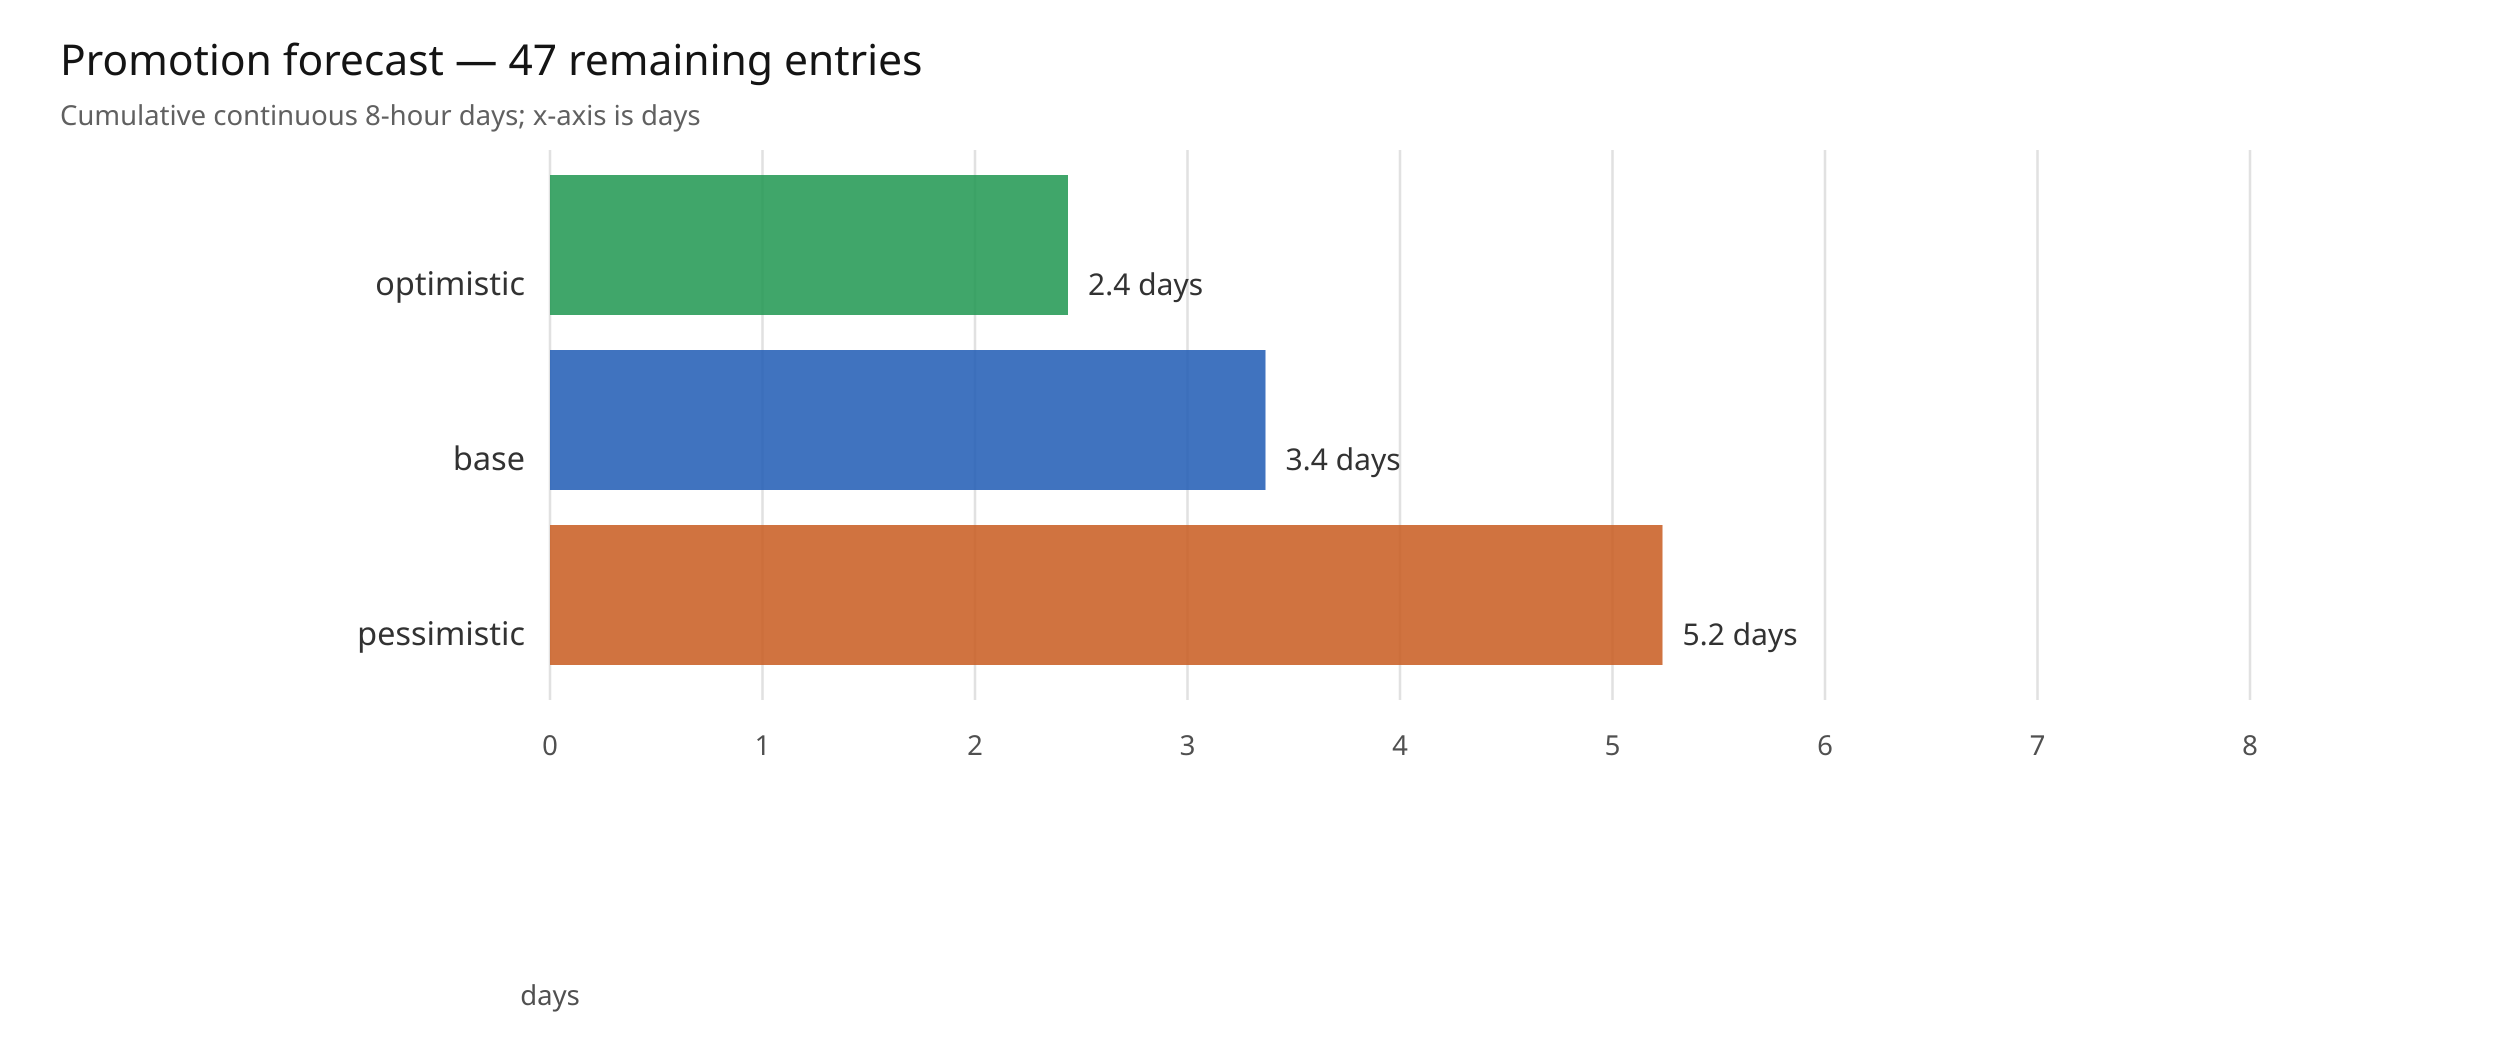
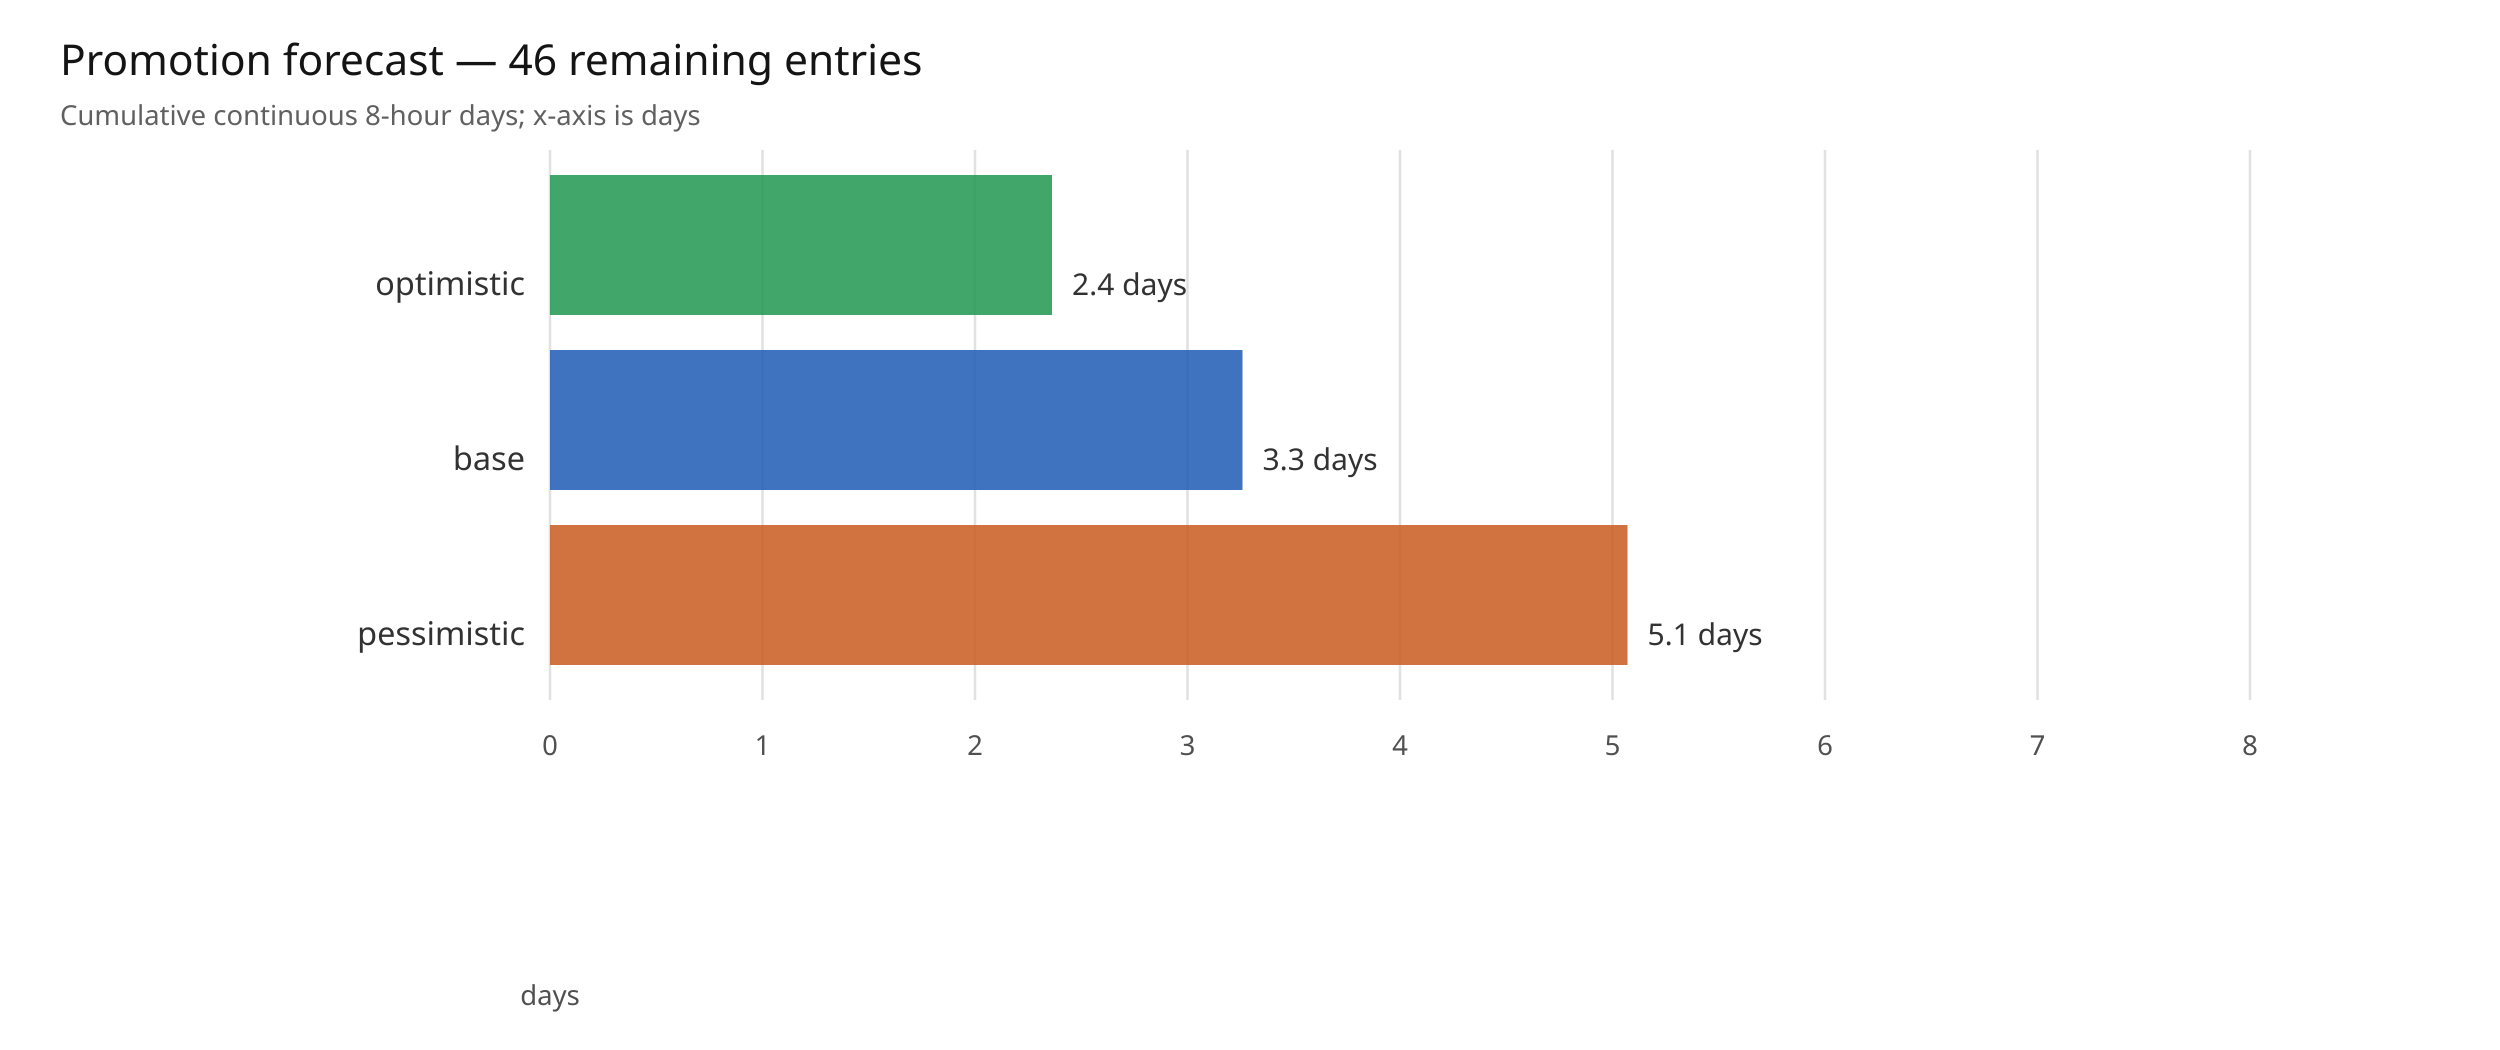
<svg xmlns="http://www.w3.org/2000/svg" width="1000" height="420" viewBox="0 0 1000 420">
  <rect width="100%" height="100%" fill="white" />
-   <text x="24" y="30" font-family="Verdana" font-size="17" fill="#141414">Promotion forecast — 47 remaining entries</text>
+   <text x="24" y="30" font-family="Verdana" font-size="17" fill="#141414">Promotion forecast — 46 remaining entries</text>
  <text x="24" y="50" font-family="Verdana" font-size="11" fill="#606060">Cumulative continuous 8-hour days; x-axis is days</text>
  <line x1="220.0" y1="60" x2="220.0" y2="280" stroke="#e1e1e1" />
  <text x="220.0" y="302" text-anchor="middle" font-family="Verdana" font-size="11" fill="#505050">0</text>
  <line x1="305.0" y1="60" x2="305.0" y2="280" stroke="#e1e1e1" />
  <text x="305.0" y="302" text-anchor="middle" font-family="Verdana" font-size="11" fill="#505050">1</text>
  <line x1="390.0" y1="60" x2="390.0" y2="280" stroke="#e1e1e1" />
  <text x="390.0" y="302" text-anchor="middle" font-family="Verdana" font-size="11" fill="#505050">2</text>
  <line x1="475.0" y1="60" x2="475.0" y2="280" stroke="#e1e1e1" />
  <text x="475.0" y="302" text-anchor="middle" font-family="Verdana" font-size="11" fill="#505050">3</text>
  <line x1="560.0" y1="60" x2="560.0" y2="280" stroke="#e1e1e1" />
  <text x="560.0" y="302" text-anchor="middle" font-family="Verdana" font-size="11" fill="#505050">4</text>
  <line x1="645.0" y1="60" x2="645.0" y2="280" stroke="#e1e1e1" />
  <text x="645.0" y="302" text-anchor="middle" font-family="Verdana" font-size="11" fill="#505050">5</text>
  <line x1="730.0" y1="60" x2="730.0" y2="280" stroke="#e1e1e1" />
  <text x="730.0" y="302" text-anchor="middle" font-family="Verdana" font-size="11" fill="#505050">6</text>
  <line x1="815.0" y1="60" x2="815.0" y2="280" stroke="#e1e1e1" />
  <text x="815.0" y="302" text-anchor="middle" font-family="Verdana" font-size="11" fill="#505050">7</text>
  <line x1="900.0" y1="60" x2="900.0" y2="280" stroke="#e1e1e1" />
  <text x="900.0" y="302" text-anchor="middle" font-family="Verdana" font-size="11" fill="#505050">8</text>
-   <rect x="220" y="70" width="207.2" height="56" fill="#1e9650" opacity="0.85" />
+   <rect x="220" y="70" width="200.8" height="56" fill="#1e9650" opacity="0.85" />
  <text x="210" y="118" text-anchor="end" font-family="Verdana" font-size="13" fill="#323232">optimistic</text>
-   <text x="435.2" y="118" font-family="Verdana" font-size="12" fill="#323232">2.4 days</text>
-   <rect x="220" y="140" width="286.2" height="56" fill="#1e5ab4" opacity="0.85" />
+   <text x="428.8" y="118" font-family="Verdana" font-size="12" fill="#323232">2.4 days</text>
+   <rect x="220" y="140" width="277.0" height="56" fill="#1e5ab4" opacity="0.85" />
  <text x="210" y="188" text-anchor="end" font-family="Verdana" font-size="13" fill="#323232">base</text>
-   <text x="514.2" y="188" font-family="Verdana" font-size="12" fill="#323232">3.4 days</text>
-   <rect x="220" y="210" width="445.0" height="56" fill="#c85a1e" opacity="0.85" />
+   <text x="505.0" y="188" font-family="Verdana" font-size="12" fill="#323232">3.3 days</text>
+   <rect x="220" y="210" width="431.0" height="56" fill="#c85a1e" opacity="0.85" />
  <text x="210" y="258" text-anchor="end" font-family="Verdana" font-size="13" fill="#323232">pessimistic</text>
-   <text x="673.0" y="258" font-family="Verdana" font-size="12" fill="#323232">5.2 days</text>
+   <text x="659.0" y="258" font-family="Verdana" font-size="12" fill="#323232">5.1 days</text>
  <text x="220" y="402" text-anchor="middle" font-family="Verdana" font-size="11" fill="#505050">days</text>
</svg>
